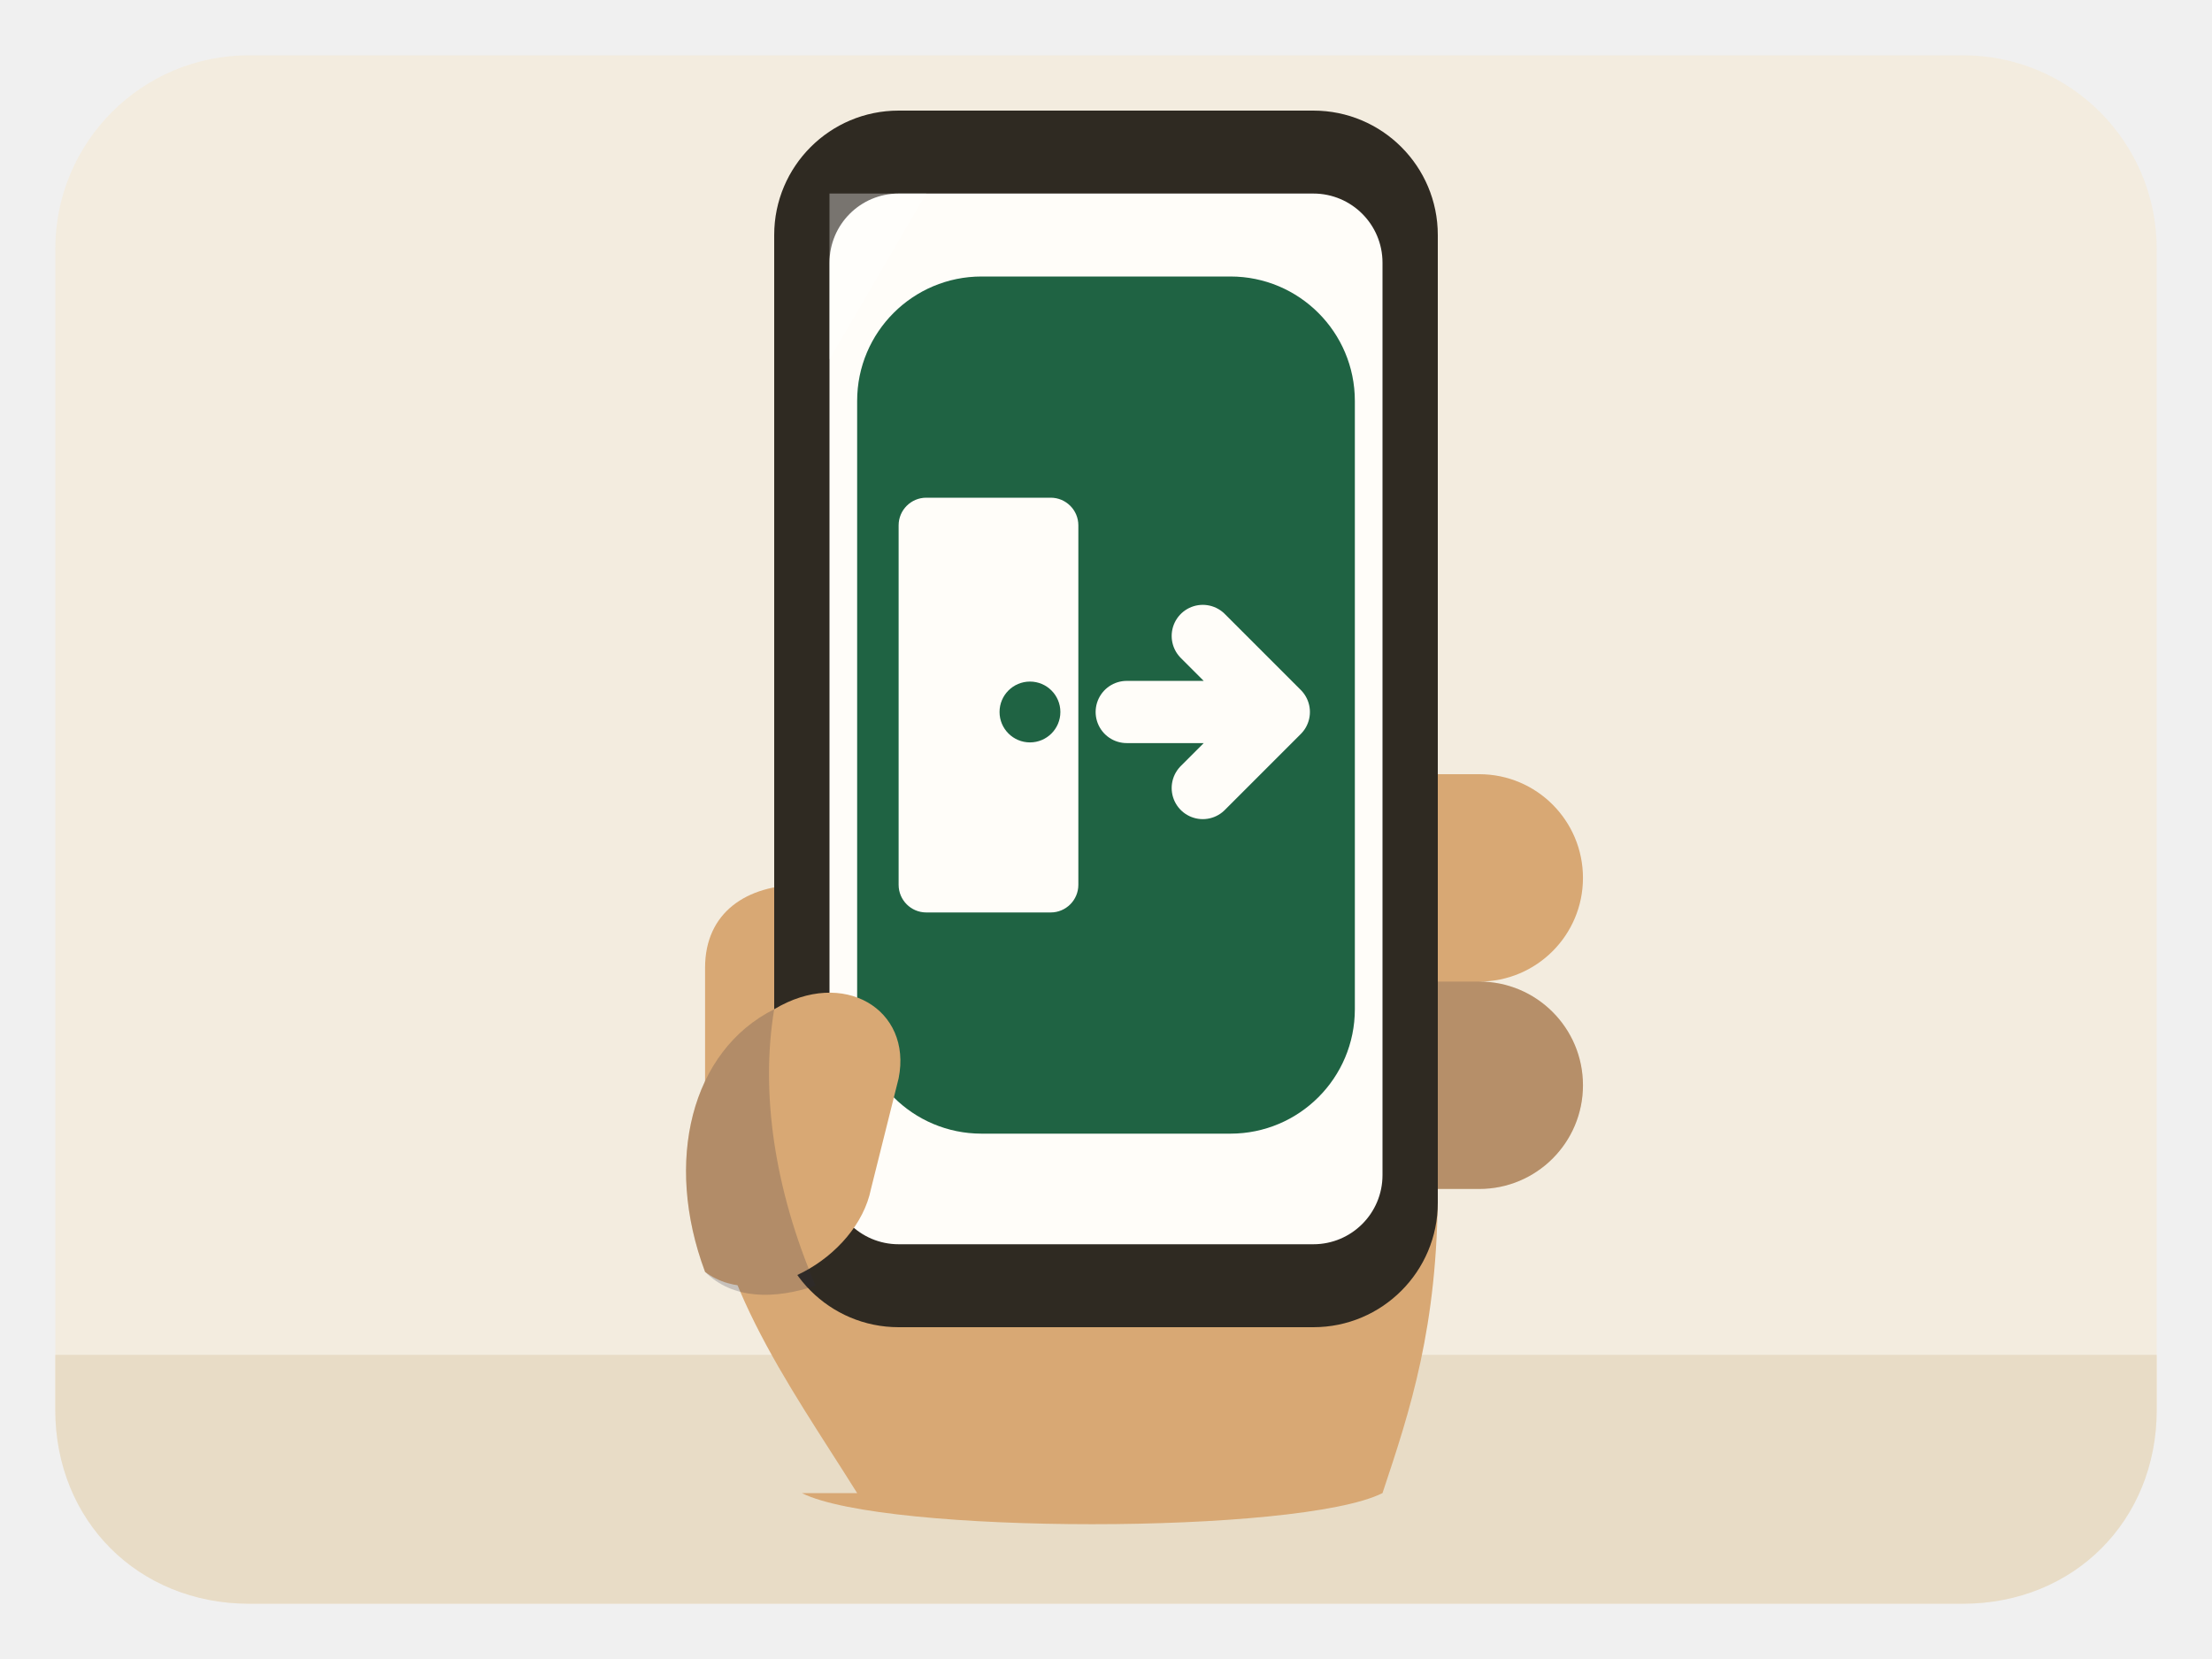
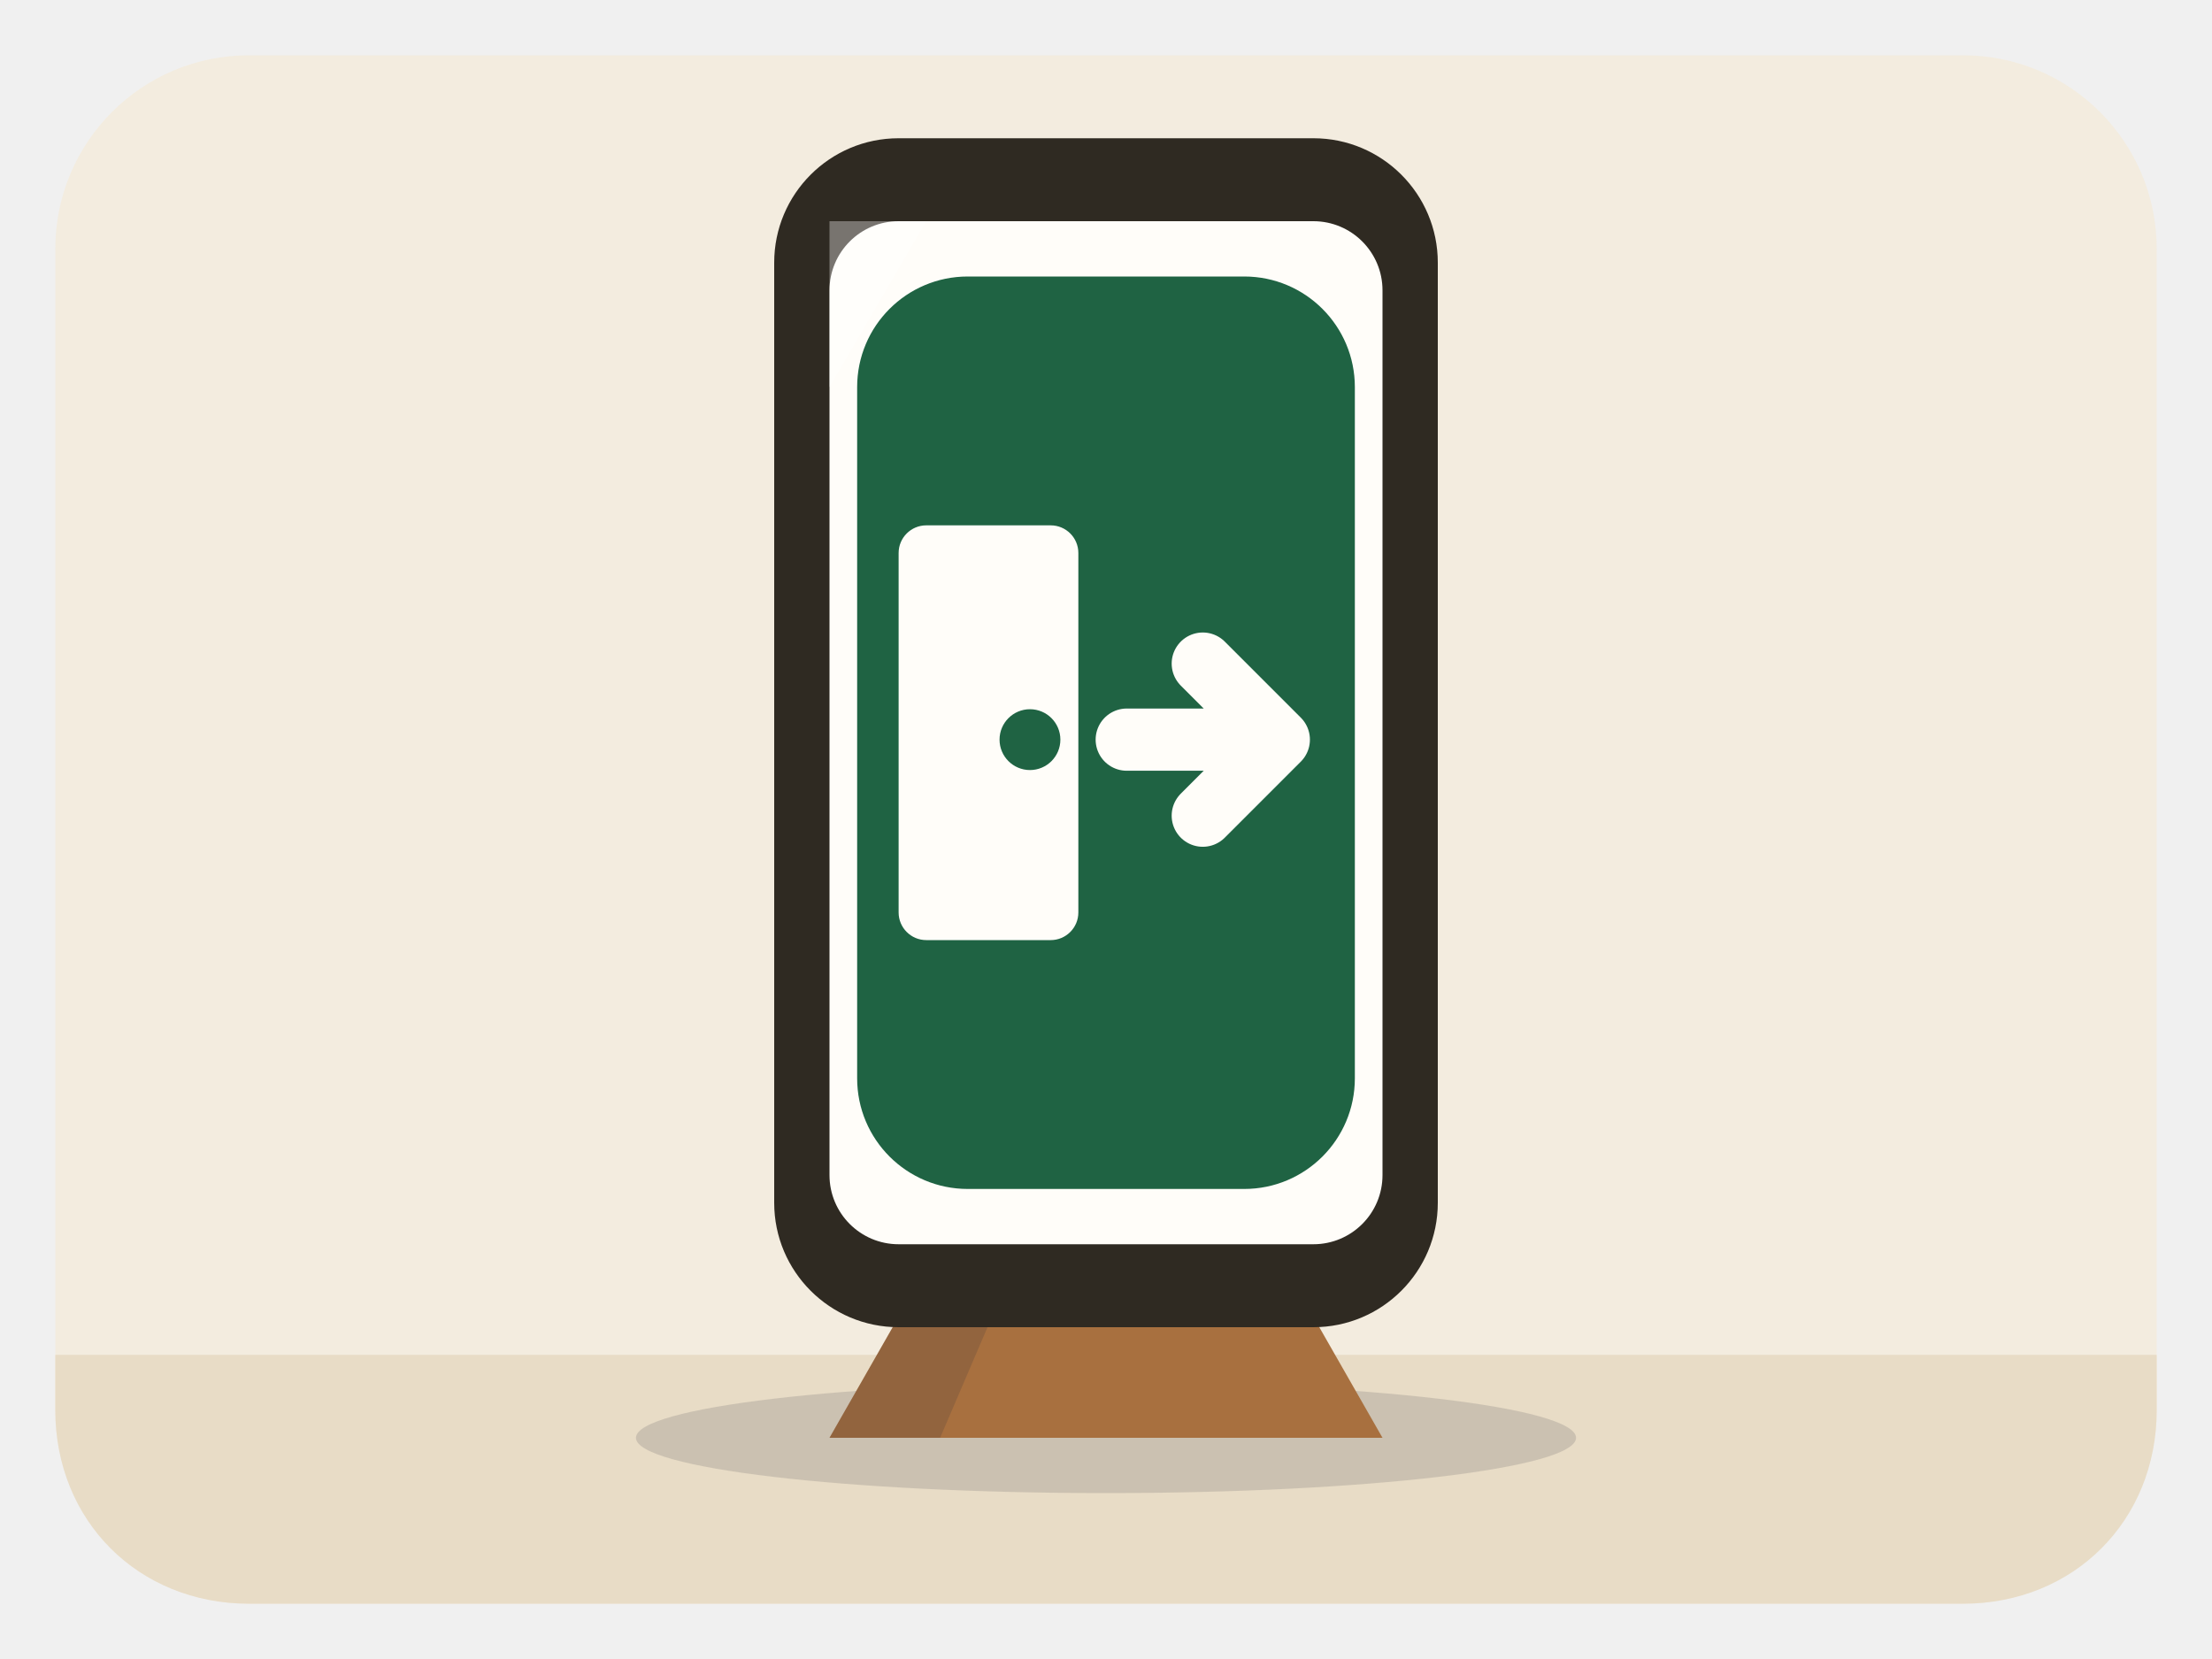
<svg xmlns="http://www.w3.org/2000/svg" viewBox="0 0 160 120">
  <rect x="4" y="4" width="152" height="112" rx="14" fill="#f3ecdf" />
  <path d="M4 98h152v4c0 8-6 14-14 14H18c-8 0-14-6-14-14z" fill="#e8dcc6" />
-   <path d="M62 108C57 100 51 92 51 82V70c0-4 3-6 7-6h46v-8h3a7.5 7.5 0 0 1 0 15a7.5 7.5 0 0 1 0 15h-3c0 10-2 16-4 22c-6 3-36 3-42 0z" fill="#d8a874" />
-   <path d="M104 71h3a7.5 7.5 0 0 1 0 15h-3z" fill="#2b2b3a" opacity=".2" />
-   <rect x="56" y="8" width="48" height="88" rx="9" fill="#2f2a22" />
-   <rect x="60" y="14" width="40" height="76" rx="5" fill="#fffdf9" />
-   <rect x="62" y="20" width="36" height="62" rx="9" fill="#1f6343" />
-   <rect x="65" y="36" width="13" height="30" rx="2" fill="#fffdf9" />
-   <circle cx="74.5" cy="51.5" r="2.2" fill="#1f6343" />
-   <path d="M81.5 51.5h10M87 46l5.5 5.5-5.5 5.5" stroke="#fffdf9" stroke-width="4.5" stroke-linecap="round" stroke-linejoin="round" fill="none" />
-   <path d="M60 14h7l-7 12z" fill="#fff" opacity=".35" />
-   <path d="M51 92c-3-8-1-16 5-19 5-3 10 0 9 5l-2 8c-1 5-8 9-12 6z" fill="#d8a874" />
-   <path d="M51 92c-3-8-1-16 5-19-1 6 0 13 3 20-3 1-6 1-8-1z" fill="#2b2b3a" opacity=".22" />
+   <ellipse cx="80" cy="104" rx="34" ry="4" fill="#2b2b3a" opacity=".15" />
+   <path d="M60 104l8-14h24l8 14z" fill="#a8703f" />
+   <path d="M60 104l8-14h6l-6 14z" fill="#2b2b3a" opacity=".18" />
+   <rect x="56" y="10" width="48" height="86" rx="9" fill="#2f2a22" />
+   <rect x="60" y="16" width="40" height="74" rx="5" fill="#fffdf9" />
+   <rect x="62" y="20" width="36" height="66" rx="8" fill="#1f6343" />
+   <rect x="65" y="38" width="13" height="30" rx="2" fill="#fffdf9" />
+   <circle cx="74.5" cy="53.5" r="2.2" fill="#1f6343" />
+   <path d="M81.5 53.5h10M87 48l5.5 5.5-5.5 5.5" stroke="#fffdf9" stroke-width="4.5" stroke-linecap="round" stroke-linejoin="round" fill="none" />
+   <path d="M60 16h7l-7 12z" fill="#fff" opacity=".35" />
</svg>
